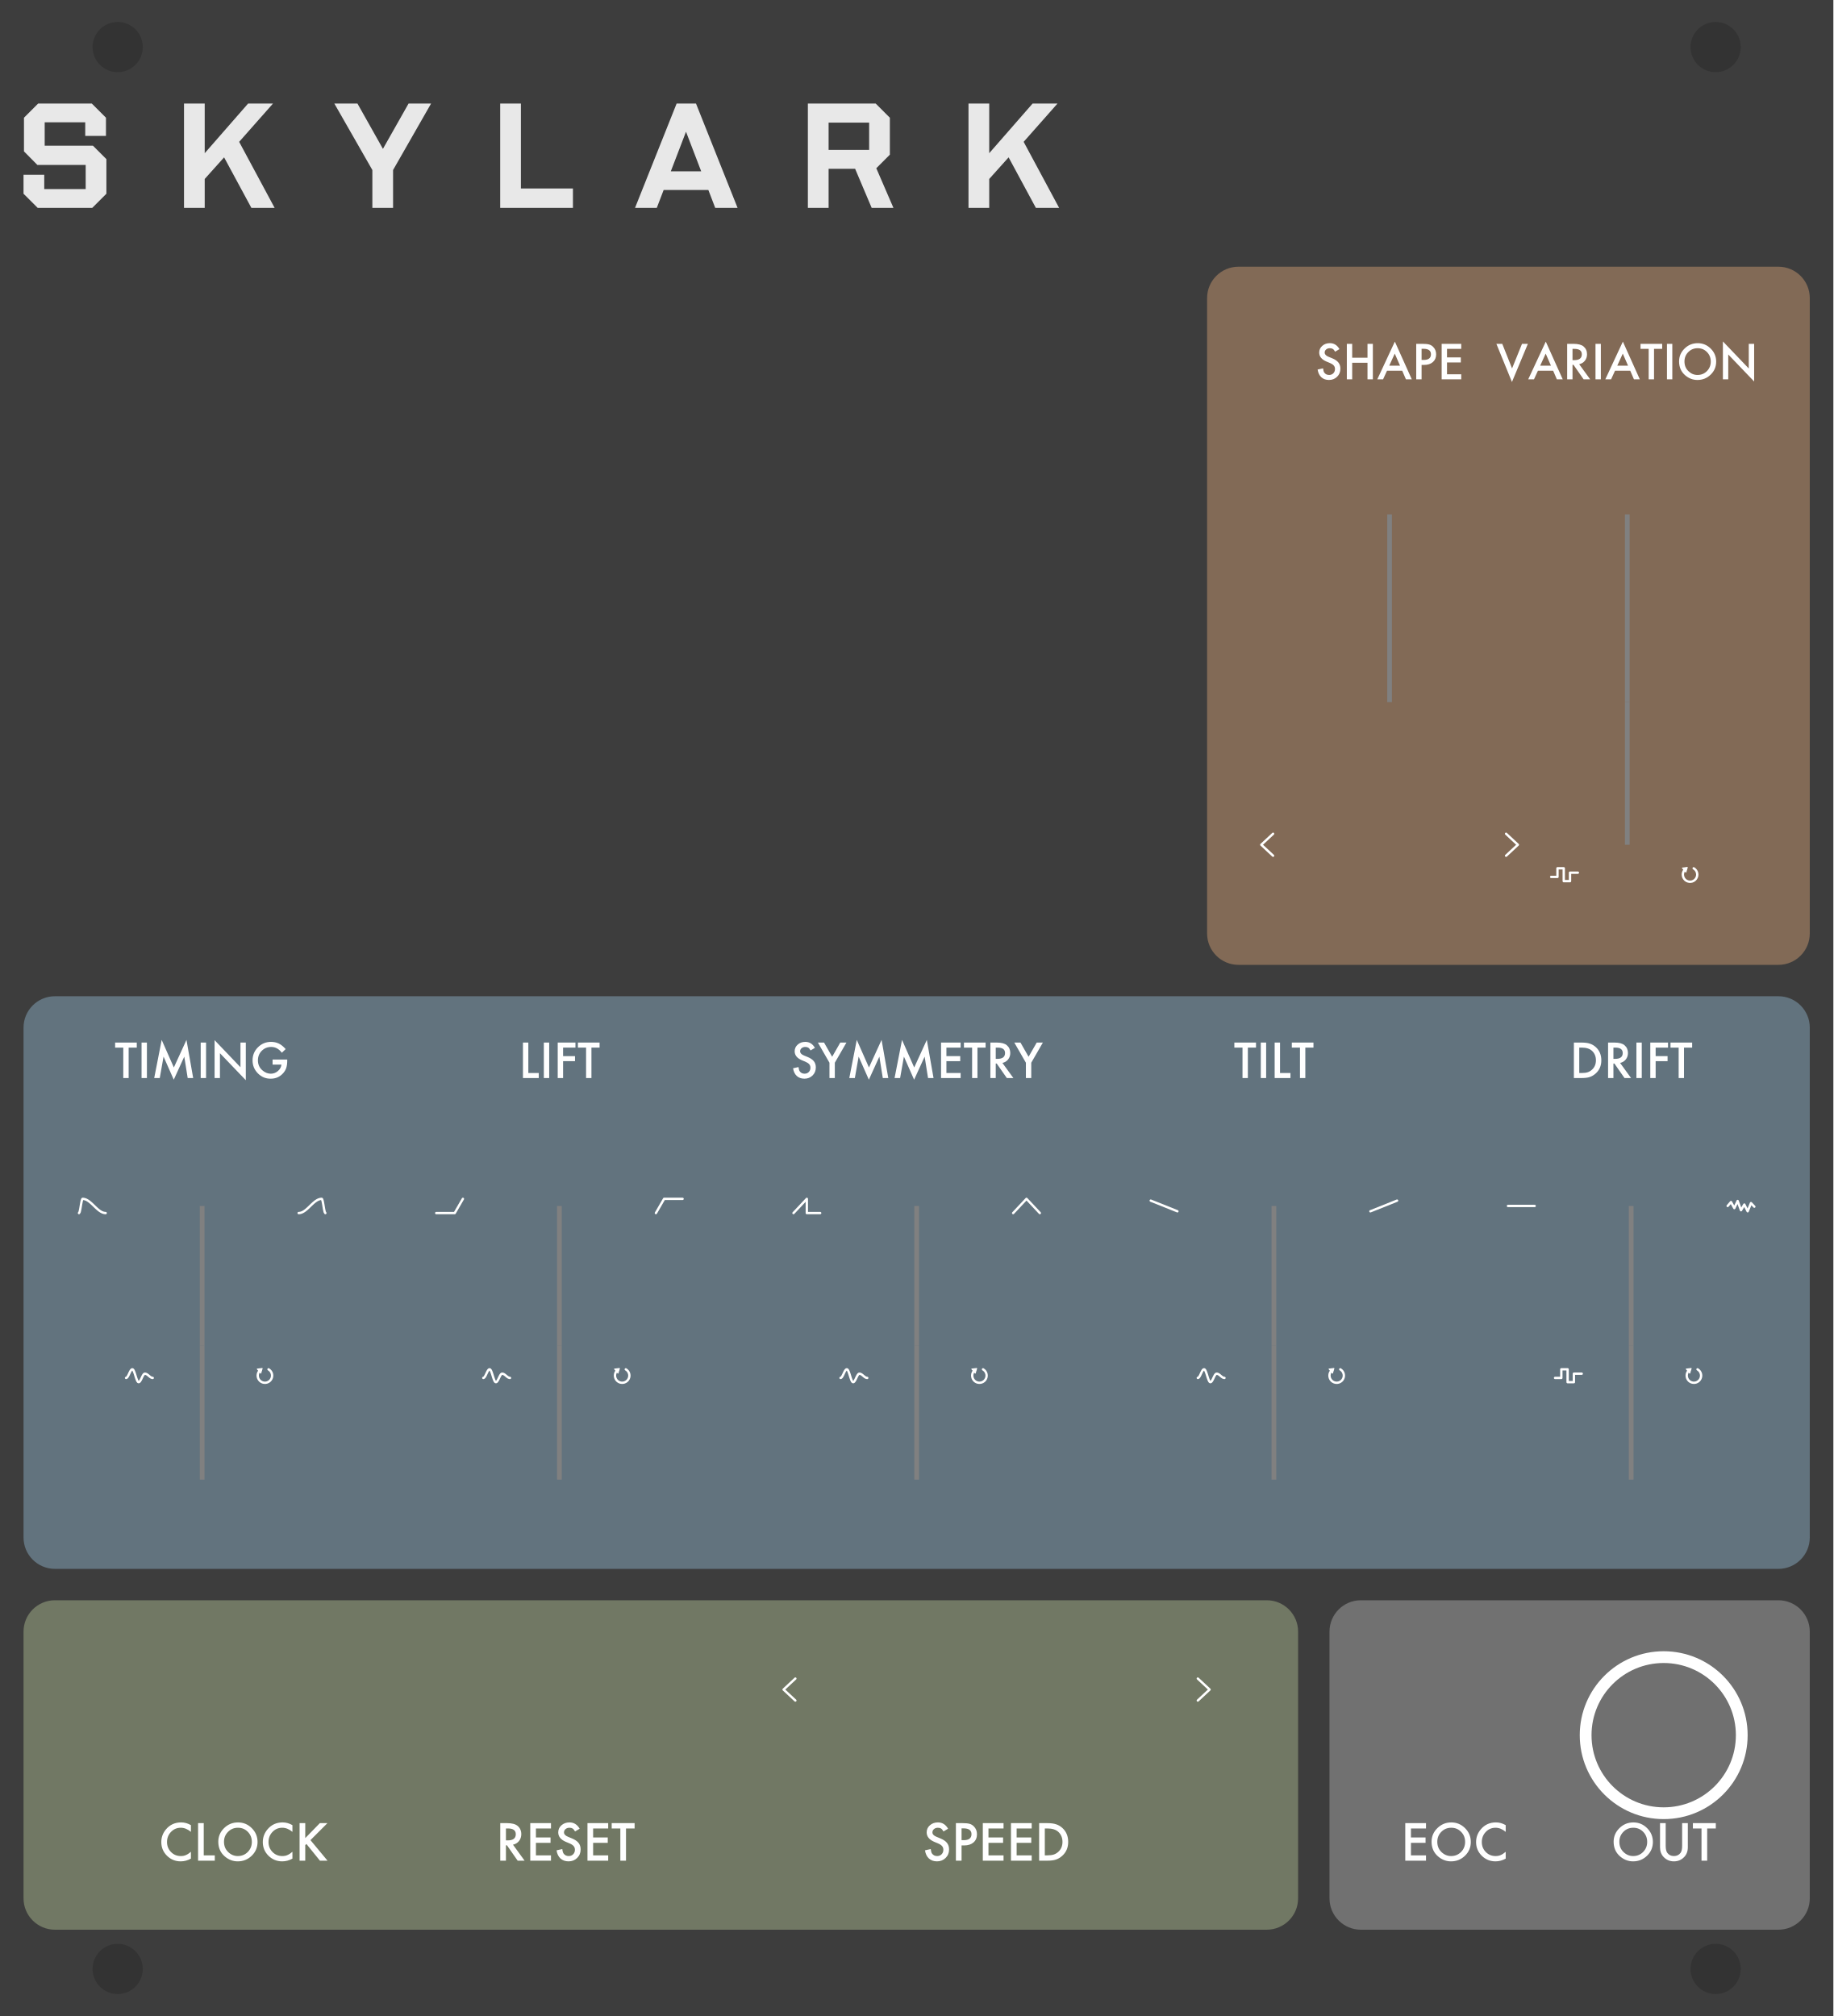
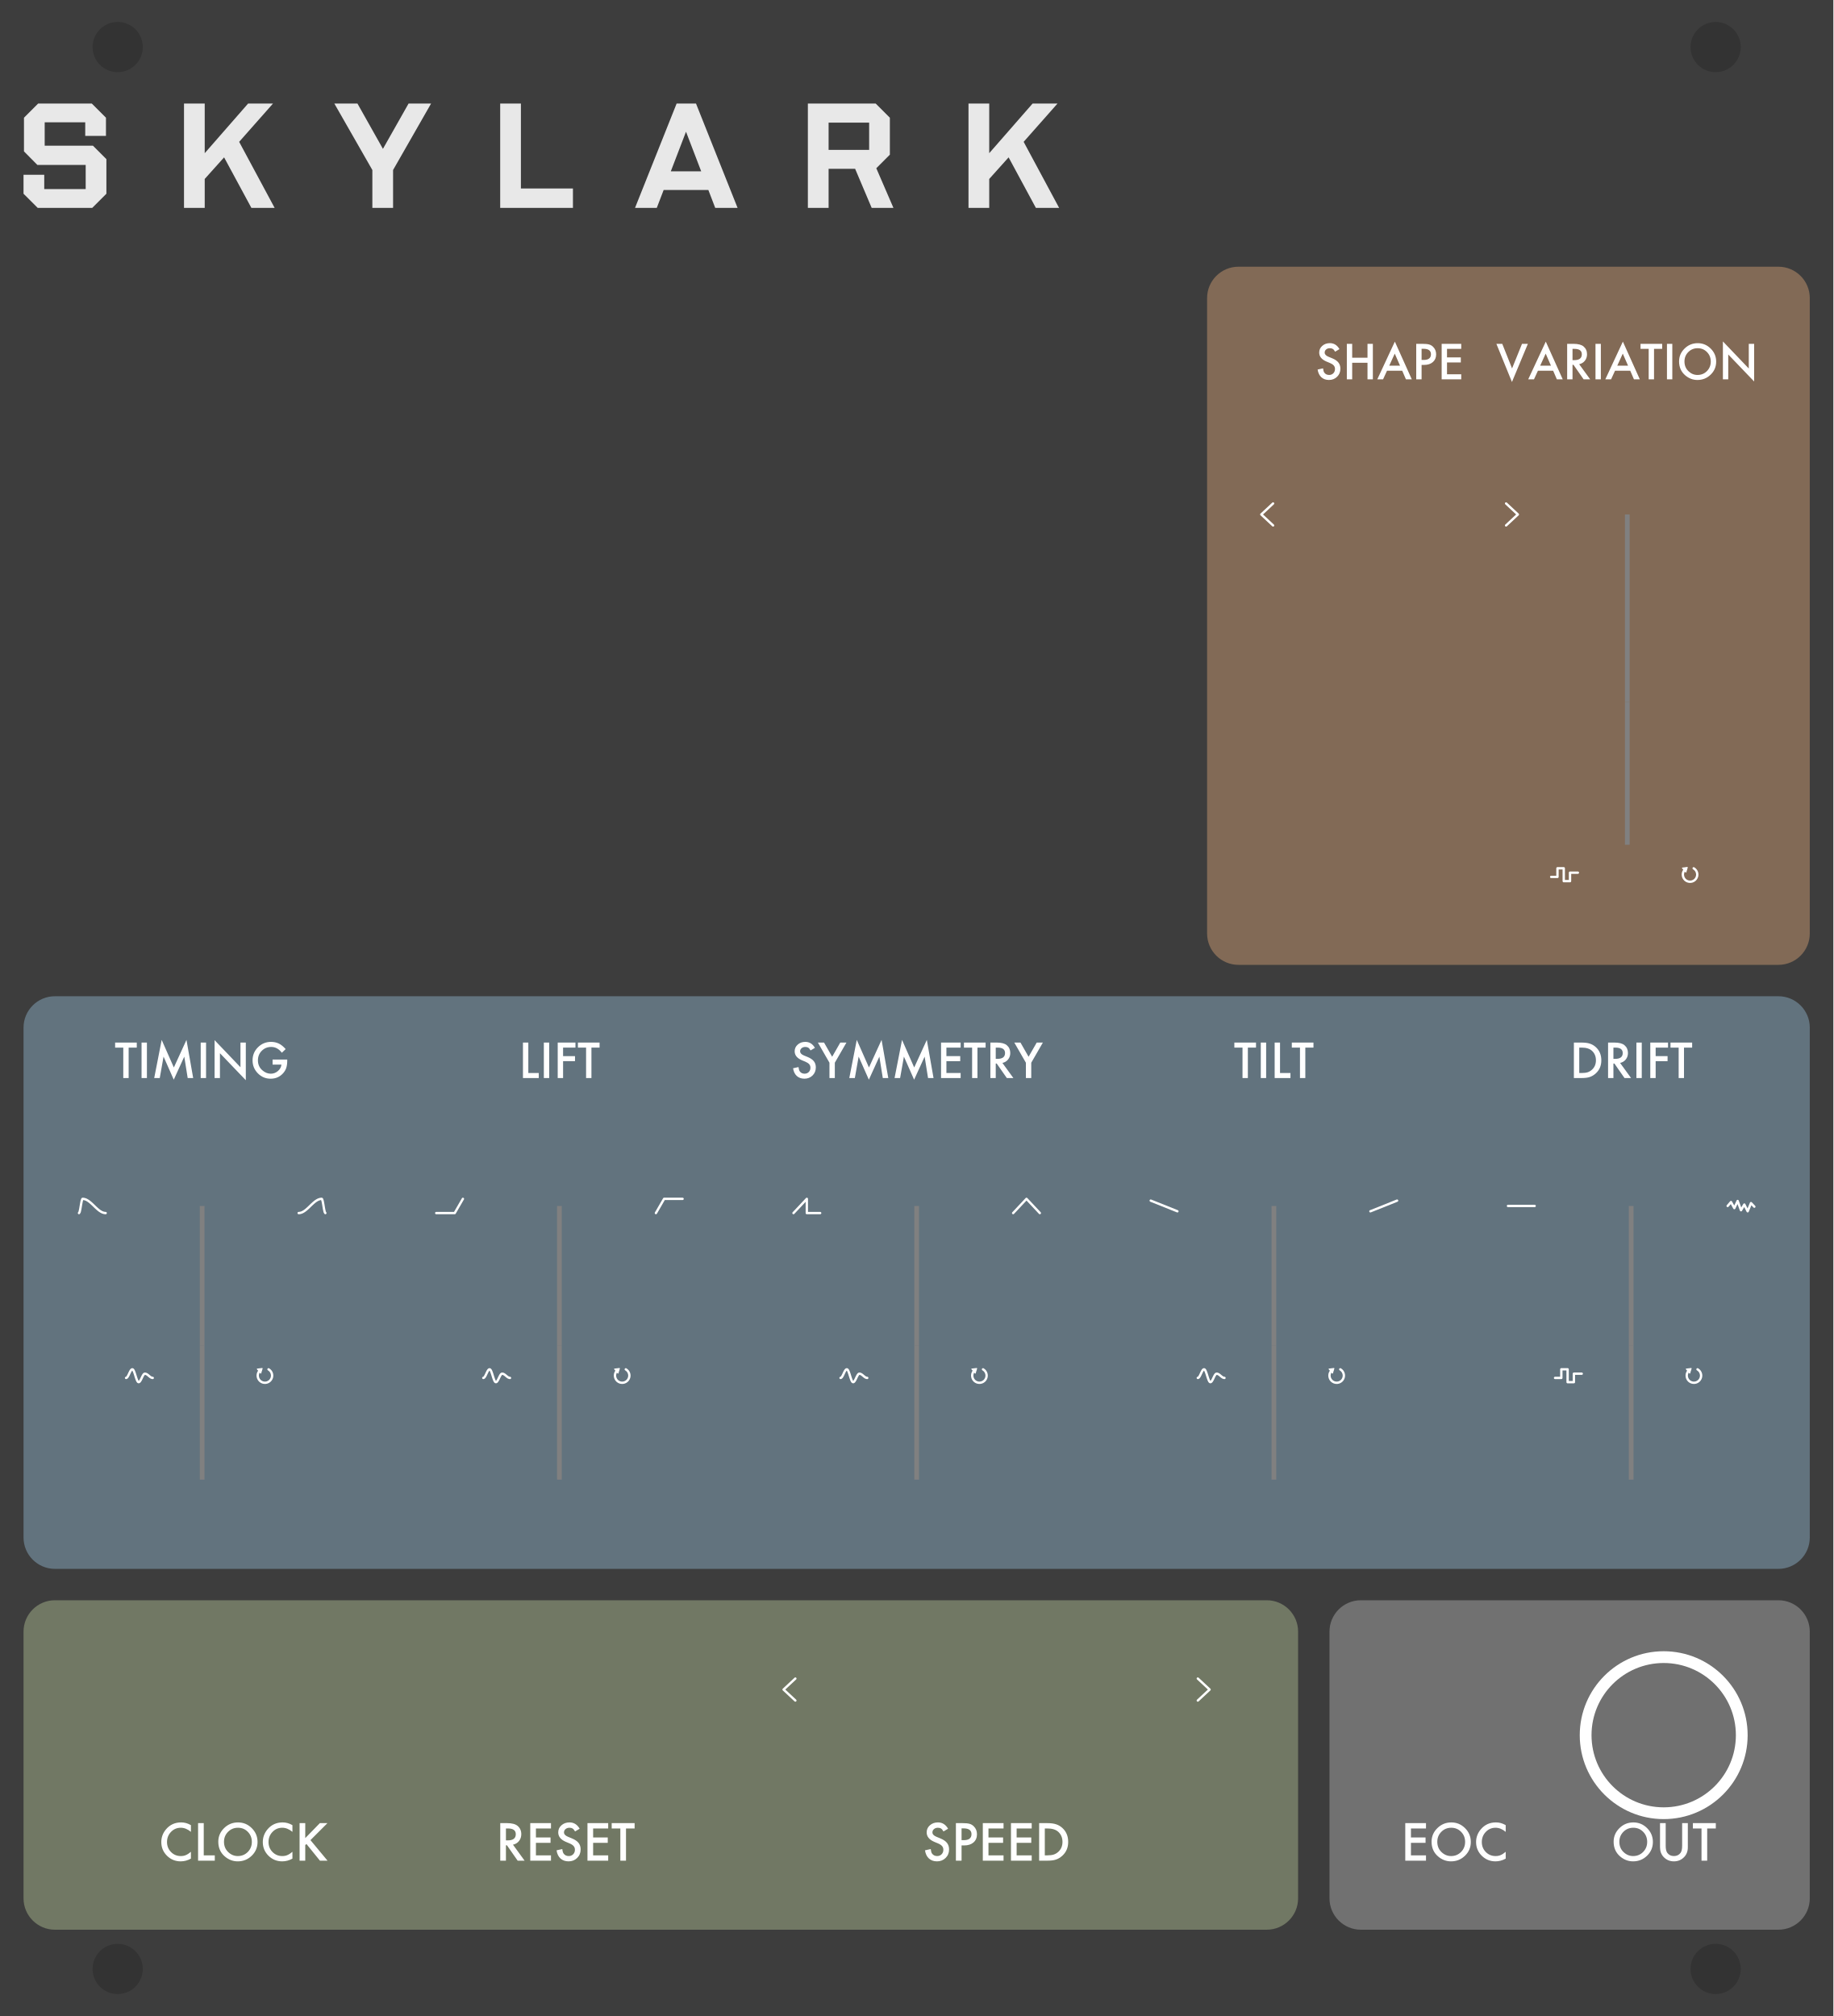
<svg xmlns="http://www.w3.org/2000/svg" version="1.1" width="116.84mm" height="128.5mm" viewBox="0 0 116.84 128.5">
  <g id="panel">
    <rect x="0" y="0" width="116.84" height="128.5" fill="#3d3d3d" />
    <rect class="zone" x="76.93" y="17.00" width="38.41" height="44.50" rx="2.00" fill="#b98f6a" fill-opacity="0.55" />
    <rect class="zone" x="1.50" y="63.50" width="113.84" height="36.50" rx="2.00" fill="#7f9fb3" fill-opacity="0.55" />
    <rect class="zone" x="1.50" y="102.00" width="81.23" height="21.00" rx="2.00" fill="#9aa883" fill-opacity="0.55" />
    <rect class="zone" x="84.73" y="102.00" width="30.61" height="21.00" rx="2.00" fill="#9a9a9a" fill-opacity="0.55" />
    <rect class="zone" x="100.68" y="105.25" width="10.70" height="10.70" rx="5.35" fill="#ffffff" fill-opacity="1.0" />
    <rect class="zone" x="101.43" y="106.00" width="9.20" height="9.20" rx="4.60" fill="#707070" fill-opacity="1.0" />
    <circle cx="7.5" cy="3.0" r="1.6" fill="#333333" />
    <circle cx="109.34" cy="3.0" r="1.6" fill="#333333" />
    <circle cx="7.5" cy="125.5" r="1.6" fill="#333333" />
    <circle cx="109.34" cy="125.5" r="1.6" fill="#333333" />
    <rect x="103.56" y="32.791" width="0.3" height="11.962" fill="#808080" />
    <rect x="103.56" y="44.753" width="0.3" height="9.091" fill="#808080" />
-     <rect x="88.41" y="32.791" width="0.3" height="11.962" fill="#808080" />
    <rect x="12.734" y="76.868" width="0.3" height="8.911" fill="#808080" />
    <rect x="12.734" y="85.779" width="0.3" height="8.533" fill="#808080" />
    <rect x="35.502" y="76.868" width="0.3" height="8.911" fill="#808080" />
    <rect x="35.502" y="85.779" width="0.3" height="8.533" fill="#808080" />
    <rect x="58.27" y="76.868" width="0.3" height="8.911" fill="#808080" />
    <rect x="58.27" y="85.779" width="0.3" height="8.533" fill="#808080" />
    <rect x="81.038" y="76.868" width="0.3" height="8.911" fill="#808080" />
    <rect x="81.038" y="85.779" width="0.3" height="8.533" fill="#808080" />
    <rect x="103.806" y="76.868" width="0.3" height="8.911" fill="#808080" />
    <rect x="103.806" y="85.779" width="0.3" height="8.533" fill="#808080" />
    <path fill="#e8e8e8" d="M2.402 13.25H5.879L6.781 12.348V10.143L5.926 9.288H2.848V7.797H5.432V8.662H6.753V7.503L5.85 6.6H2.43L1.528 7.503V9.649L2.383 10.514H5.461V12.053H2.82V11.141H1.499V12.348Z M11.727 13.25H13.047V11.407L14.282 10.03L16.021 13.25H17.503L15.242 9.041L17.398 6.6H15.812L13.047 9.764V6.6H11.727Z M23.731 13.25H25.051V10.837L27.474 6.6H26.039L24.405 9.488L22.781 6.6H21.308L23.731 10.837Z M31.878 13.25H36.514V12.015H33.198V6.6H31.878Z M40.471 13.25H41.858L42.295 12.11H45.145L45.582 13.25H47.007L44.357 6.6H43.122ZM42.751 10.922 43.72 8.396 44.689 10.922Z M51.487 13.25H52.808V10.761H54.499L55.553 13.25H56.94L55.848 10.723L56.712 9.858V7.503L55.81 6.6H51.487ZM52.808 9.555V7.816H55.392V9.555Z M61.724 13.25H63.045V11.407L64.28 10.03L66.018 13.25H67.5L65.239 9.041L67.396 6.6H65.809L63.045 9.764V6.6H61.724Z" />
    <path fill="#ffffff" d="M85.366 22.253 85.089 22.417Q85.011 22.282 84.941 22.241Q84.868 22.195 84.752 22.195Q84.61 22.195 84.516 22.275Q84.423 22.354 84.423 22.474Q84.423 22.64 84.669 22.741L84.894 22.833Q85.17 22.945 85.297 23.105Q85.425 23.265 85.425 23.498Q85.425 23.81 85.216 24.014Q85.007 24.219 84.696 24.219Q84.402 24.219 84.21 24.045Q84.021 23.87 83.974 23.554L84.32 23.478Q84.343 23.677 84.402 23.753Q84.508 23.9 84.71 23.9Q84.869 23.9 84.975 23.793Q85.08 23.686 85.08 23.522Q85.08 23.456 85.062 23.401Q85.044 23.346 85.005 23.3Q84.966 23.254 84.904 23.213Q84.843 23.173 84.758 23.136L84.54 23.046Q84.075 22.849 84.075 22.471Q84.075 22.217 84.27 22.045Q84.465 21.872 84.755 21.872Q85.146 21.872 85.366 22.253Z M86.177 22.801H87.153V21.916H87.494V24.178H87.153V23.122H86.177V24.178H85.836V21.916H86.177Z M89.365 23.629H88.397L88.145 24.178H87.777L88.896 21.774L89.976 24.178H89.602ZM89.226 23.308 88.89 22.539 88.539 23.308Z M90.6 23.26V24.178H90.258V21.916H90.645Q90.929 21.916 91.074 21.956Q91.221 21.995 91.332 22.105Q91.527 22.296 91.527 22.586Q91.527 22.896 91.319 23.078Q91.111 23.26 90.758 23.26ZM90.6 22.943H90.727Q91.197 22.943 91.197 22.581Q91.197 22.231 90.713 22.231H90.6Z M93.127 22.237H92.22V22.781H93.1V23.101H92.22V23.857H93.127V24.178H91.879V21.916H93.127Z" />
    <path fill="#ffffff" d="M95.741 21.916 96.366 23.484 97 21.916H97.374L96.359 24.348L95.367 21.916Z M98.984 23.629H98.015L97.763 24.178H97.396L98.515 21.774L99.595 24.178H99.221ZM98.845 23.308 98.509 22.539 98.158 23.308Z M100.643 23.214 101.344 24.178H100.926L100.28 23.252H100.219V24.178H99.877V21.916H100.277Q100.725 21.916 100.925 22.085Q101.144 22.272 101.144 22.58Q101.144 22.82 101.007 22.993Q100.869 23.166 100.643 23.214ZM100.219 22.955H100.327Q100.812 22.955 100.812 22.584Q100.812 22.237 100.34 22.237H100.219Z M102.025 21.916V24.178H101.683V21.916Z M103.897 23.629H102.929L102.677 24.178H102.309L103.428 21.774L104.508 24.178H104.134ZM103.758 23.308 103.422 22.539 103.071 23.308Z M105.414 22.237V24.178H105.073V22.237H104.553V21.916H105.933V22.237Z M106.579 21.916V24.178H106.238V21.916Z M107.01 23.037Q107.01 22.559 107.36 22.217Q107.708 21.874 108.198 21.874Q108.681 21.874 109.027 22.22Q109.374 22.565 109.374 23.05Q109.374 23.538 109.025 23.878Q108.675 24.219 108.18 24.219Q107.742 24.219 107.393 23.916Q107.01 23.58 107.01 23.037ZM107.354 23.041Q107.354 23.416 107.606 23.658Q107.856 23.9 108.184 23.9Q108.54 23.9 108.785 23.654Q109.03 23.405 109.03 23.047Q109.03 22.685 108.788 22.441Q108.548 22.195 108.193 22.195Q107.84 22.195 107.597 22.441Q107.354 22.684 107.354 23.041Z M109.803 24.178V21.762L111.452 23.488V21.916H111.794V24.316L110.144 22.595V24.178Z" />
    <path fill="#ffffff" d="M8.199 66.774V68.715H7.857V66.774H7.337V66.453H8.717V66.774Z M9.363 66.453V68.715H9.022V66.453Z M9.828 68.715 10.304 66.283 11.08 68.041 11.884 66.283 12.312 68.715H11.962L11.744 67.35L11.074 68.819L10.424 67.348L10.181 68.715Z M13.132 66.453V68.715H12.791V66.453Z M13.676 68.715V66.299L15.325 68.025V66.453H15.666V68.853L14.017 67.132V68.715Z M17.372 67.537H18.306V67.612Q18.306 67.867 18.246 68.063Q18.187 68.245 18.048 68.403Q17.733 68.757 17.247 68.757Q16.772 68.757 16.434 68.415Q16.096 68.07 16.096 67.589Q16.096 67.096 16.44 66.754Q16.784 66.409 17.278 66.409Q17.543 66.409 17.773 66.518Q17.993 66.626 18.205 66.869L17.962 67.102Q17.684 66.732 17.284 66.732Q16.925 66.732 16.682 66.979Q16.438 67.222 16.438 67.589Q16.438 67.966 16.709 68.211Q16.963 68.438 17.259 68.438Q17.511 68.438 17.711 68.268Q17.912 68.097 17.936 67.858H17.372Z" />
    <path fill="#ffffff" d="M33.671 66.453V68.394H34.336V68.715H33.329V66.453Z M35.001 66.453V68.715H34.66V66.453Z M36.674 66.774H35.886V67.318H36.646V67.638H35.886V68.715H35.544V66.453H36.674Z M37.693 66.774V68.715H37.352V66.774H36.832V66.453H38.212V66.774Z" />
    <path fill="#ffffff" d="M51.936 66.79 51.659 66.954Q51.581 66.819 51.511 66.778Q51.438 66.732 51.322 66.732Q51.18 66.732 51.086 66.812Q50.993 66.891 50.993 67.011Q50.993 67.177 51.239 67.278L51.464 67.37Q51.74 67.482 51.867 67.642Q51.994 67.802 51.994 68.035Q51.994 68.347 51.786 68.551Q51.577 68.756 51.266 68.756Q50.972 68.756 50.78 68.582Q50.591 68.407 50.544 68.091L50.89 68.015Q50.913 68.214 50.972 68.29Q51.077 68.437 51.28 68.437Q51.439 68.437 51.545 68.33Q51.65 68.223 51.65 68.059Q51.65 67.993 51.632 67.938Q51.614 67.883 51.575 67.837Q51.536 67.791 51.474 67.75Q51.413 67.71 51.328 67.673L51.11 67.583Q50.645 67.386 50.645 67.008Q50.645 66.754 50.84 66.582Q51.035 66.409 51.325 66.409Q51.716 66.409 51.936 66.79Z M52.863 67.738 52.125 66.453H52.517L53.035 67.357L53.553 66.453H53.946L53.204 67.738V68.715H52.863Z M54.127 68.715 54.603 66.283 55.38 68.041 56.184 66.283 56.612 68.715H56.262L56.043 67.35L55.374 68.819L54.723 67.348L54.48 68.715Z M57.012 68.715 57.488 66.283 58.264 68.041 59.068 66.283 59.496 68.715H59.146L58.928 67.35L58.258 68.819L57.608 67.348L57.365 68.715Z M61.223 66.774H60.316V67.318H61.197V67.638H60.316V68.394H61.223V68.715H59.975V66.453H61.223Z M62.295 66.774V68.715H61.954V66.774H61.434V66.453H62.814V66.774Z M63.885 67.751 64.585 68.715H64.167L63.521 67.789H63.46V68.715H63.118V66.453H63.518Q63.967 66.453 64.166 66.622Q64.386 66.809 64.386 67.117Q64.386 67.357 64.248 67.53Q64.11 67.703 63.885 67.751ZM63.46 67.492H63.568Q64.053 67.492 64.053 67.121Q64.053 66.774 63.581 66.774H63.46Z M65.382 67.738 64.643 66.453H65.036L65.553 67.357L66.072 66.453H66.464L65.723 67.738V68.715H65.382Z" />
    <path fill="#ffffff" d="M79.528 66.774V68.715H79.187V66.774H78.667V66.453H80.047V66.774Z M80.693 66.453V68.715H80.352V66.453Z M81.578 66.453V68.394H82.243V68.715H81.236V66.453Z M83.19 66.774V68.715H82.849V66.774H82.329V66.453H83.709V66.774Z" />
    <path fill="#ffffff" d="M100.306 68.715V66.453H100.781Q101.122 66.453 101.32 66.521Q101.532 66.587 101.705 66.745Q102.055 67.064 102.055 67.584Q102.055 68.106 101.691 68.428Q101.508 68.589 101.307 68.652Q101.119 68.715 100.775 68.715ZM100.648 68.394H100.801Q101.031 68.394 101.184 68.346Q101.336 68.295 101.459 68.183Q101.711 67.953 101.711 67.584Q101.711 67.212 101.462 66.981Q101.238 66.774 100.801 66.774H100.648Z M103.251 67.751 103.951 68.715H103.533L102.887 67.789H102.826V68.715H102.485V66.453H102.884Q103.333 66.453 103.532 66.622Q103.752 66.809 103.752 67.117Q103.752 67.357 103.614 67.53Q103.476 67.703 103.251 67.751ZM102.826 67.492H102.934Q103.419 67.492 103.419 67.121Q103.419 66.774 102.947 66.774H102.826Z M104.632 66.453V68.715H104.291V66.453Z M106.305 66.774H105.517V67.318H106.277V67.638H105.517V68.715H105.175V66.453H106.305Z M107.324 66.774V68.715H106.983V66.774H106.463V66.453H107.843V66.774Z" />
    <path fill="#ffffff" d="M12.168 116.335V116.763Q11.855 116.501 11.52 116.501Q11.151 116.501 10.898 116.766Q10.644 117.03 10.644 117.411Q10.644 117.788 10.898 118.047Q11.152 118.305 11.521 118.305Q11.712 118.305 11.845 118.243Q11.92 118.212 12 118.16Q12.079 118.107 12.168 118.033V118.468Q11.858 118.643 11.517 118.643Q11.004 118.643 10.641 118.285Q10.28 117.924 10.28 117.414Q10.28 116.957 10.582 116.599Q10.954 116.16 11.545 116.16Q11.867 116.16 12.168 116.335Z M12.985 116.206V118.26H13.689V118.6H12.624V116.206Z M13.912 117.392Q13.912 116.887 14.282 116.524Q14.651 116.161 15.169 116.161Q15.681 116.161 16.047 116.527Q16.414 116.893 16.414 117.406Q16.414 117.923 16.045 118.282Q15.675 118.643 15.151 118.643Q14.687 118.643 14.318 118.322Q13.912 117.967 13.912 117.392ZM14.276 117.397Q14.276 117.794 14.543 118.05Q14.808 118.305 15.155 118.305Q15.532 118.305 15.791 118.045Q16.05 117.781 16.05 117.403Q16.05 117.02 15.794 116.761Q15.54 116.501 15.165 116.501Q14.791 116.501 14.534 116.761Q14.276 117.019 14.276 117.397Z M18.637 116.335V116.763Q18.324 116.501 17.989 116.501Q17.62 116.501 17.367 116.766Q17.113 117.03 17.113 117.411Q17.113 117.788 17.367 118.047Q17.622 118.305 17.991 118.305Q18.181 118.305 18.315 118.243Q18.389 118.212 18.469 118.16Q18.549 118.107 18.637 118.033V118.468Q18.327 118.643 17.986 118.643Q17.473 118.643 17.11 118.285Q16.749 117.924 16.749 117.414Q16.749 116.957 17.051 116.599Q17.423 116.16 18.014 116.16Q18.336 116.16 18.637 116.335Z M19.454 117.161 20.386 116.206H20.868L19.786 117.29L20.874 118.6H20.391L19.529 117.535L19.454 117.609V118.6H19.093V116.206H19.454Z" />
    <path fill="#ffffff" d="M32.693 117.58 33.434 118.6H32.992L32.309 117.62H32.244V118.6H31.882V116.206H32.306Q32.78 116.206 32.991 116.385Q33.223 116.583 33.223 116.909Q33.223 117.163 33.078 117.346Q32.932 117.529 32.693 117.58ZM32.244 117.306H32.358Q32.872 117.306 32.872 116.913Q32.872 116.546 32.372 116.546H32.244Z M35.115 116.546H34.155V117.121H35.087V117.461H34.155V118.26H35.115V118.6H33.794V116.206H35.115Z M36.943 116.563 36.65 116.737Q36.567 116.594 36.493 116.551Q36.415 116.501 36.293 116.501Q36.143 116.501 36.043 116.586Q35.944 116.67 35.944 116.797Q35.944 116.972 36.205 117.079L36.443 117.177Q36.735 117.295 36.87 117.464Q37.005 117.634 37.005 117.881Q37.005 118.211 36.784 118.426Q36.563 118.643 36.234 118.643Q35.923 118.643 35.719 118.459Q35.519 118.274 35.47 117.94L35.836 117.859Q35.86 118.07 35.923 118.15Q36.034 118.305 36.248 118.305Q36.417 118.305 36.529 118.192Q36.64 118.079 36.64 117.905Q36.64 117.836 36.621 117.778Q36.602 117.719 36.56 117.671Q36.519 117.622 36.454 117.579Q36.389 117.536 36.299 117.498L36.068 117.402Q35.577 117.194 35.577 116.794Q35.577 116.524 35.783 116.343Q35.989 116.16 36.296 116.16Q36.71 116.16 36.943 116.563Z M38.761 116.546H37.801V117.121H38.733V117.461H37.801V118.26H38.761V118.6H37.44V116.206H38.761Z M39.896 116.546V118.6H39.535V116.546H38.984V116.206H40.445V116.546Z" />
    <path fill="#ffffff" d="M60.423 116.563 60.13 116.737Q60.048 116.594 59.974 116.551Q59.896 116.501 59.774 116.501Q59.624 116.501 59.524 116.586Q59.425 116.67 59.425 116.797Q59.425 116.972 59.686 117.079L59.924 117.177Q60.216 117.295 60.351 117.464Q60.486 117.634 60.486 117.881Q60.486 118.211 60.265 118.426Q60.044 118.643 59.715 118.643Q59.403 118.643 59.2 118.459Q59 118.274 58.951 117.94L59.317 117.859Q59.341 118.07 59.403 118.15Q59.515 118.305 59.729 118.305Q59.898 118.305 60.01 118.192Q60.121 118.079 60.121 117.905Q60.121 117.836 60.102 117.778Q60.082 117.719 60.041 117.671Q60 117.622 59.935 117.579Q59.87 117.536 59.78 117.498L59.549 117.402Q59.058 117.194 59.058 116.794Q59.058 116.524 59.264 116.343Q59.47 116.16 59.777 116.16Q60.191 116.16 60.423 116.563Z M61.282 117.628V118.6H60.921V116.206H61.33Q61.631 116.206 61.785 116.248Q61.94 116.29 62.057 116.406Q62.264 116.608 62.264 116.915Q62.264 117.243 62.044 117.436Q61.823 117.628 61.45 117.628ZM61.282 117.293H61.417Q61.915 117.293 61.915 116.91Q61.915 116.54 61.402 116.54H61.282Z M63.957 116.546H62.997V117.121H63.929V117.461H62.997V118.26H63.957V118.6H62.636V116.206H63.957Z M65.752 116.546H64.792V117.121H65.724V117.461H64.792V118.26H65.752V118.6H64.431V116.206H65.752Z M66.226 118.6V116.206H66.729Q67.09 116.206 67.299 116.278Q67.524 116.347 67.707 116.515Q68.077 116.853 68.077 117.403Q68.077 117.955 67.691 118.296Q67.497 118.467 67.285 118.533Q67.087 118.6 66.722 118.6ZM66.587 118.26H66.75Q66.994 118.26 67.155 118.209Q67.316 118.155 67.446 118.037Q67.713 117.794 67.713 117.403Q67.713 117.009 67.449 116.764Q67.212 116.546 66.75 116.546H66.587Z" />
    <path fill="#ffffff" d="M90.881 116.546H89.922V117.121H90.853V117.461H89.922V118.26H90.881V118.6H89.56V116.206H90.881Z M91.236 117.392Q91.236 116.887 91.607 116.524Q91.976 116.161 92.493 116.161Q93.005 116.161 93.371 116.527Q93.738 116.893 93.738 117.406Q93.738 117.923 93.369 118.282Q92.999 118.643 92.475 118.643Q92.011 118.643 91.642 118.322Q91.236 117.967 91.236 117.392ZM91.601 117.397Q91.601 117.794 91.867 118.05Q92.132 118.305 92.48 118.305Q92.856 118.305 93.115 118.045Q93.374 117.781 93.374 117.403Q93.374 117.02 93.118 116.761Q92.864 116.501 92.489 116.501Q92.115 116.501 91.858 116.761Q91.601 117.019 91.601 117.397Z M95.961 116.335V116.763Q95.648 116.501 95.313 116.501Q94.944 116.501 94.692 116.766Q94.438 117.03 94.438 117.411Q94.438 117.788 94.692 118.047Q94.946 118.305 95.315 118.305Q95.506 118.305 95.639 118.243Q95.713 118.212 95.793 118.16Q95.873 118.107 95.961 118.033V118.468Q95.651 118.643 95.31 118.643Q94.797 118.643 94.434 118.285Q94.073 117.924 94.073 117.414Q94.073 116.957 94.376 116.599Q94.748 116.16 95.338 116.16Q95.661 116.16 95.961 116.335Z" />
    <path fill="#ffffff" d="M102.839 117.392Q102.839 116.887 103.21 116.524Q103.579 116.161 104.097 116.161Q104.608 116.161 104.974 116.527Q105.341 116.893 105.341 117.406Q105.341 117.923 104.972 118.282Q104.602 118.643 104.078 118.643Q103.614 118.643 103.245 118.322Q102.839 117.967 102.839 117.392ZM103.204 117.397Q103.204 117.794 103.47 118.05Q103.735 118.305 104.083 118.305Q104.459 118.305 104.718 118.045Q104.977 117.781 104.977 117.403Q104.977 117.02 104.721 116.761Q104.467 116.501 104.092 116.501Q103.718 116.501 103.461 116.761Q103.204 117.019 103.204 117.397Z M106.157 116.206V117.648Q106.157 117.957 106.258 118.099Q106.408 118.305 106.681 118.305Q106.955 118.305 107.106 118.099Q107.206 117.961 107.206 117.648V116.206H107.568V117.747Q107.568 118.126 107.332 118.371Q107.067 118.643 106.681 118.643Q106.295 118.643 106.031 118.371Q105.796 118.126 105.796 117.747V116.206Z M108.802 116.546V118.6H108.44V116.546H107.89V116.206H109.351V116.546Z" />
  </g>
  <g id="glyphs">
    <polyline points="5.034,77.321 5.077,77.246 5.119,77.048 5.162,76.791 5.204,76.559 5.247,76.428 5.264,76.415 5.289,76.416 5.332,76.42 5.374,76.428 5.417,76.439 5.459,76.454 5.502,76.472 5.544,76.494 5.587,76.519 5.629,76.546 5.671,76.576 5.714,76.609 5.756,76.644 5.799,76.68 5.841,76.719 5.884,76.758 5.926,76.798 5.969,76.839 6.011,76.88 6.054,76.921 6.096,76.962 6.139,77.001 6.181,77.04 6.224,77.077 6.266,77.113 6.309,77.146 6.351,77.178 6.394,77.206 6.436,77.232 6.479,77.255 6.521,77.275 6.564,77.291 6.606,77.304 6.649,77.313 6.691,77.319 6.734,77.321" fill="none" stroke="#ffffff" stroke-width="0.15" stroke-linecap="round" stroke-linejoin="round" />
    <polyline points="19.034,77.321 19.076,77.319 19.119,77.313 19.162,77.304 19.204,77.291 19.247,77.275 19.289,77.255 19.331,77.232 19.374,77.206 19.416,77.178 19.459,77.146 19.502,77.113 19.544,77.077 19.587,77.04 19.629,77.001 19.672,76.962 19.714,76.921 19.756,76.88 19.799,76.839 19.841,76.798 19.884,76.758 19.927,76.719 19.969,76.68 20.012,76.644 20.054,76.609 20.096,76.576 20.139,76.546 20.181,76.519 20.224,76.494 20.267,76.472 20.309,76.454 20.352,76.439 20.394,76.428 20.436,76.42 20.479,76.416 20.504,76.415 20.521,76.428 20.564,76.559 20.607,76.791 20.649,77.048 20.692,77.246 20.734,77.321" fill="none" stroke="#ffffff" stroke-width="0.15" stroke-linecap="round" stroke-linejoin="round" />
    <polyline points="27.802,77.321 28.979,77.321 29.502,76.415" fill="none" stroke="#ffffff" stroke-width="0.15" stroke-linecap="round" stroke-linejoin="round" />
    <polyline points="41.802,77.321 42.325,76.415 43.502,76.415" fill="none" stroke="#ffffff" stroke-width="0.15" stroke-linecap="round" stroke-linejoin="round" />
    <polyline points="50.57,77.321 51.42,76.415 51.42,77.321 52.27,77.321" fill="none" stroke="#ffffff" stroke-width="0.15" stroke-linecap="round" stroke-linejoin="round" />
    <polyline points="64.57,77.321 65.42,76.415 66.27,77.321" fill="none" stroke="#ffffff" stroke-width="0.15" stroke-linecap="round" stroke-linejoin="round" />
    <polyline points="73.338,76.528 75.038,77.208" fill="none" stroke="#ffffff" stroke-width="0.15" stroke-linecap="round" stroke-linejoin="round" />
    <polyline points="87.338,77.208 89.038,76.528" fill="none" stroke="#ffffff" stroke-width="0.15" stroke-linecap="round" stroke-linejoin="round" />
    <polyline points="96.106,76.868 97.806,76.868" fill="none" stroke="#ffffff" stroke-width="0.15" stroke-linecap="round" stroke-linejoin="round" />
    <polyline points="110.106,76.868 110.319,76.619 110.531,77.004 110.743,76.551 110.956,77.14 111.168,76.778 111.381,77.207 111.594,76.687 111.806,76.913" fill="none" stroke="#ffffff" stroke-width="0.15" stroke-linecap="round" stroke-linejoin="round" />
    <polyline points="98.86,55.894 99.26,55.894 99.26,55.344 99.66,55.344 99.66,56.164 100.06,56.164 100.06,55.624 100.56,55.624" fill="none" stroke="#ffffff" stroke-width="0.15" stroke-linecap="round" stroke-linejoin="round" />
    <polyline points="107.94,55.346 108.018,55.403 108.083,55.475 108.131,55.559 108.16,55.651 108.17,55.747 108.159,55.844 108.128,55.935 108.079,56.019 108.013,56.09 107.934,56.146 107.845,56.184 107.75,56.202 107.653,56.2 107.559,56.178 107.471,56.137 107.394,56.079 107.331,56.005 107.285,55.92 107.258,55.827 107.25,55.731 107.263,55.635 107.296,55.544 107.347,55.461 107.414,55.392" fill="none" stroke="#ffffff" stroke-width="0.15" stroke-linecap="round" stroke-linejoin="round" />
    <polygon points="107.534,55.291 107.444,55.589 107.225,55.328" fill="#ffffff" stroke="#ffffff" stroke-width="0.06" stroke-linejoin="round" />
    <polyline points="8.034,87.829 8.067,87.82 8.101,87.792 8.134,87.749 8.167,87.692 8.201,87.625 8.234,87.554 8.267,87.483 8.301,87.416 8.334,87.359 8.367,87.316 8.401,87.288 8.434,87.279 8.467,87.293 8.501,87.334 8.534,87.399 8.567,87.484 8.601,87.583 8.634,87.689 8.667,87.795 8.701,87.894 8.734,87.979 8.767,88.044 8.801,88.085 8.834,88.099 8.867,88.09 8.901,88.063 8.934,88.02 8.967,87.964 9.001,87.899 9.034,87.829 9.067,87.759 9.101,87.694 9.134,87.638 9.167,87.595 9.201,87.568 9.234,87.559 9.276,87.564 9.317,87.577 9.359,87.599 9.401,87.626 9.442,87.659 9.484,87.694 9.526,87.729 9.567,87.761 9.609,87.79 9.651,87.811 9.692,87.824 9.734,87.829" fill="none" stroke="#ffffff" stroke-width="0.15" stroke-linecap="round" stroke-linejoin="round" />
    <polyline points="17.114,87.281 17.192,87.338 17.257,87.41 17.305,87.494 17.334,87.586 17.344,87.682 17.333,87.779 17.302,87.87 17.253,87.954 17.187,88.025 17.108,88.081 17.019,88.119 16.924,88.137 16.827,88.135 16.733,88.114 16.645,88.072 16.568,88.014 16.505,87.94 16.459,87.855 16.432,87.762 16.424,87.666 16.437,87.57 16.47,87.479 16.521,87.396 16.588,87.327" fill="none" stroke="#ffffff" stroke-width="0.15" stroke-linecap="round" stroke-linejoin="round" />
    <polygon points="16.708,87.226 16.618,87.524 16.399,87.263" fill="#ffffff" stroke="#ffffff" stroke-width="0.06" stroke-linejoin="round" />
    <polyline points="30.802,87.829 30.835,87.82 30.869,87.792 30.902,87.749 30.935,87.692 30.969,87.625 31.002,87.554 31.035,87.483 31.069,87.416 31.102,87.359 31.135,87.316 31.169,87.288 31.202,87.279 31.235,87.293 31.269,87.334 31.302,87.399 31.335,87.484 31.369,87.583 31.402,87.689 31.435,87.795 31.469,87.894 31.502,87.979 31.535,88.044 31.569,88.085 31.602,88.099 31.635,88.09 31.669,88.063 31.702,88.02 31.735,87.964 31.769,87.899 31.802,87.829 31.835,87.759 31.869,87.694 31.902,87.638 31.935,87.595 31.969,87.568 32.002,87.559 32.044,87.564 32.085,87.577 32.127,87.599 32.169,87.626 32.21,87.659 32.252,87.694 32.294,87.729 32.335,87.761 32.377,87.79 32.419,87.811 32.46,87.824 32.502,87.829" fill="none" stroke="#ffffff" stroke-width="0.15" stroke-linecap="round" stroke-linejoin="round" />
    <polyline points="39.882,87.281 39.96,87.338 40.025,87.41 40.073,87.494 40.102,87.586 40.112,87.682 40.101,87.779 40.07,87.87 40.021,87.954 39.955,88.025 39.876,88.081 39.787,88.119 39.692,88.137 39.595,88.135 39.501,88.114 39.413,88.072 39.336,88.014 39.273,87.94 39.227,87.855 39.2,87.762 39.192,87.666 39.205,87.57 39.238,87.479 39.289,87.396 39.356,87.327" fill="none" stroke="#ffffff" stroke-width="0.15" stroke-linecap="round" stroke-linejoin="round" />
    <polygon points="39.476,87.226 39.386,87.524 39.167,87.263" fill="#ffffff" stroke="#ffffff" stroke-width="0.06" stroke-linejoin="round" />
    <polyline points="53.57,87.829 53.603,87.82 53.637,87.792 53.67,87.749 53.703,87.692 53.737,87.625 53.77,87.554 53.803,87.483 53.837,87.416 53.87,87.359 53.903,87.316 53.937,87.288 53.97,87.279 54.003,87.293 54.037,87.334 54.07,87.399 54.103,87.484 54.137,87.583 54.17,87.689 54.203,87.795 54.237,87.894 54.27,87.979 54.303,88.044 54.337,88.085 54.37,88.099 54.403,88.09 54.437,88.063 54.47,88.02 54.503,87.964 54.537,87.899 54.57,87.829 54.603,87.759 54.637,87.694 54.67,87.638 54.703,87.595 54.737,87.568 54.77,87.559 54.812,87.564 54.853,87.577 54.895,87.599 54.937,87.626 54.978,87.659 55.02,87.694 55.062,87.729 55.103,87.761 55.145,87.79 55.187,87.811 55.228,87.824 55.27,87.829" fill="none" stroke="#ffffff" stroke-width="0.15" stroke-linecap="round" stroke-linejoin="round" />
    <polyline points="62.65,87.281 62.728,87.338 62.793,87.41 62.841,87.494 62.87,87.586 62.88,87.682 62.869,87.779 62.838,87.87 62.789,87.954 62.723,88.025 62.644,88.081 62.555,88.119 62.46,88.137 62.363,88.135 62.269,88.114 62.181,88.072 62.104,88.014 62.041,87.94 61.995,87.855 61.968,87.762 61.96,87.666 61.973,87.57 62.006,87.479 62.057,87.396 62.124,87.327" fill="none" stroke="#ffffff" stroke-width="0.15" stroke-linecap="round" stroke-linejoin="round" />
    <polygon points="62.244,87.226 62.154,87.524 61.935,87.263" fill="#ffffff" stroke="#ffffff" stroke-width="0.06" stroke-linejoin="round" />
    <polyline points="76.338,87.829 76.371,87.82 76.405,87.792 76.438,87.749 76.471,87.692 76.505,87.625 76.538,87.554 76.571,87.483 76.605,87.416 76.638,87.359 76.671,87.316 76.705,87.288 76.738,87.279 76.771,87.293 76.805,87.334 76.838,87.399 76.871,87.484 76.905,87.583 76.938,87.689 76.971,87.795 77.005,87.894 77.038,87.979 77.071,88.044 77.105,88.085 77.138,88.099 77.171,88.09 77.205,88.063 77.238,88.02 77.271,87.964 77.305,87.899 77.338,87.829 77.371,87.759 77.405,87.694 77.438,87.638 77.471,87.595 77.505,87.568 77.538,87.559 77.58,87.564 77.621,87.577 77.663,87.599 77.705,87.626 77.746,87.659 77.788,87.694 77.83,87.729 77.871,87.761 77.913,87.79 77.955,87.811 77.996,87.824 78.038,87.829" fill="none" stroke="#ffffff" stroke-width="0.15" stroke-linecap="round" stroke-linejoin="round" />
    <polyline points="85.418,87.281 85.496,87.338 85.561,87.41 85.609,87.494 85.638,87.586 85.648,87.682 85.637,87.779 85.606,87.87 85.557,87.954 85.491,88.025 85.412,88.081 85.323,88.119 85.228,88.137 85.131,88.135 85.037,88.114 84.949,88.072 84.872,88.014 84.809,87.94 84.763,87.855 84.736,87.762 84.728,87.666 84.741,87.57 84.774,87.479 84.825,87.396 84.892,87.327" fill="none" stroke="#ffffff" stroke-width="0.15" stroke-linecap="round" stroke-linejoin="round" />
    <polygon points="85.012,87.226 84.922,87.524 84.703,87.263" fill="#ffffff" stroke="#ffffff" stroke-width="0.06" stroke-linejoin="round" />
    <polyline points="99.106,87.829 99.506,87.829 99.506,87.279 99.906,87.279 99.906,88.099 100.306,88.099 100.306,87.559 100.806,87.559" fill="none" stroke="#ffffff" stroke-width="0.15" stroke-linecap="round" stroke-linejoin="round" />
    <polyline points="108.186,87.281 108.264,87.338 108.329,87.41 108.377,87.494 108.406,87.586 108.416,87.682 108.405,87.779 108.374,87.87 108.325,87.954 108.259,88.025 108.18,88.081 108.091,88.119 107.996,88.137 107.899,88.135 107.805,88.114 107.717,88.072 107.64,88.014 107.577,87.94 107.531,87.855 107.504,87.762 107.496,87.666 107.509,87.57 107.542,87.479 107.593,87.396 107.66,87.327" fill="none" stroke="#ffffff" stroke-width="0.15" stroke-linecap="round" stroke-linejoin="round" />
    <polygon points="107.78,87.226 107.69,87.524 107.471,87.263" fill="#ffffff" stroke="#ffffff" stroke-width="0.06" stroke-linejoin="round" />
-     <polyline points="81.135,53.144 80.385,53.844 81.135,54.544" fill="none" stroke="#ffffff" stroke-width="0.15" stroke-linecap="round" stroke-linejoin="round" />
-     <polyline points="95.985,53.144 96.735,53.844 95.985,54.544" fill="none" stroke="#ffffff" stroke-width="0.15" stroke-linecap="round" stroke-linejoin="round" />
+     <polyline points="81.135,32.091 80.385,32.791 81.135,33.491" fill="none" stroke="#ffffff" stroke-width="0.15" stroke-linecap="round" stroke-linejoin="round" />
+     <polyline points="95.985,32.091 96.735,32.791 95.985,33.491" fill="none" stroke="#ffffff" stroke-width="0.15" stroke-linecap="round" stroke-linejoin="round" />
    <polyline points="50.689,106.992 49.939,107.692 50.689,108.392" fill="none" stroke="#ffffff" stroke-width="0.15" stroke-linecap="round" stroke-linejoin="round" />
    <polyline points="76.339,106.992 77.089,107.692 76.339,108.392" fill="none" stroke="#ffffff" stroke-width="0.15" stroke-linecap="round" stroke-linejoin="round" />
  </g>
  <g id="components" style="display:none">
    <rect id="SCREEN#Widget" x="1.5" y="17.0" width="73.43" height="44.5" fill="#ffff00" />
-     <circle id="SHAPE_PARAM#RoundBlackSnapKnob" cx="88.56" cy="32.791" r="2" fill="#ff0000" />
    <circle id="VARIATION_PARAM#RoundBlackKnob" cx="103.71" cy="32.791" r="2" fill="#ff0000" />
    <circle id="SHAPE_INPUT#PJ301MPort" cx="88.56" cy="44.753" r="2" fill="#00ff00" />
    <circle id="VARIATION_INPUT#PJ301MPort" cx="103.71" cy="44.753" r="2" fill="#00ff00" />
    <circle id="VARIATION_CV_PARAM#Trimpot" cx="103.71" cy="53.844" r="2" fill="#ff0000" />
-     <circle id="SHAPE_PREV_PARAM#TL1105" cx="85.26" cy="53.844" r="2" fill="#ff0000" />
-     <circle id="SHAPE_NEXT_PARAM#TL1105" cx="91.86" cy="53.844" r="2" fill="#ff0000" />
+     <circle id="SHAPE_PREV_PARAM#TL1105" cx="85.26" cy="32.791" r="2" fill="#ff0000" />
+     <circle id="SHAPE_NEXT_PARAM#TL1105" cx="91.86" cy="32.791" r="2" fill="#ff0000" />
    <circle id="TIMING_PARAM#RoundBlackKnob" cx="12.884" cy="76.868" r="2" fill="#ff0000" />
    <circle id="LIFT_PARAM#RoundBlackKnob" cx="35.652" cy="76.868" r="2" fill="#ff0000" />
    <circle id="SYMMETRY_PARAM#RoundBlackKnob" cx="58.42" cy="76.868" r="2" fill="#ff0000" />
    <circle id="TILT_PARAM#RoundBlackKnob" cx="81.188" cy="76.868" r="2" fill="#ff0000" />
    <circle id="DRIFT_PARAM#RoundBlackKnob" cx="103.956" cy="76.868" r="2" fill="#ff0000" />
    <circle id="TIMING_CV_PARAM#Trimpot" cx="12.884" cy="85.779" r="2" fill="#ff0000" />
    <circle id="LIFT_CV_PARAM#Trimpot" cx="35.652" cy="85.779" r="2" fill="#ff0000" />
    <circle id="SYMMETRY_CV_PARAM#Trimpot" cx="58.42" cy="85.779" r="2" fill="#ff0000" />
    <circle id="TILT_CV_PARAM#Trimpot" cx="81.188" cy="85.779" r="2" fill="#ff0000" />
    <circle id="DRIFT_CV_PARAM#Trimpot" cx="103.956" cy="85.779" r="2" fill="#ff0000" />
    <circle id="TIMING_INPUT#PJ301MPort" cx="12.884" cy="94.312" r="2" fill="#00ff00" />
    <circle id="LIFT_INPUT#PJ301MPort" cx="35.652" cy="94.312" r="2" fill="#00ff00" />
    <circle id="SYMMETRY_INPUT#PJ301MPort" cx="58.42" cy="94.312" r="2" fill="#00ff00" />
    <circle id="TILT_INPUT#PJ301MPort" cx="81.188" cy="94.312" r="2" fill="#00ff00" />
    <circle id="DRIFT_INPUT#PJ301MPort" cx="103.956" cy="94.312" r="2" fill="#00ff00" />
    <circle id="BPM_PARAM#RoundBlackKnob" cx="10.261" cy="110.6" r="2" fill="#ff0000" />
    <circle id="CLOCK_INPUT#PJ301MPort" cx="20.761" cy="110.6" r="2" fill="#00ff00" />
    <circle id="RESET_PARAM#VCVButton" cx="31.788" cy="110.6" r="2" fill="#ff0000" />
    <circle id="RESET_INPUT#PJ301MPort" cx="40.288" cy="110.6" r="2" fill="#00ff00" />
    <circle id="SPEED_DOWN_PARAM#TL1105" cx="54.814" cy="107.692" r="2" fill="#ff0000" />
    <circle id="SPEED_RESET_PARAM#VCVButton" cx="63.514" cy="107.692" r="2" fill="#ff0000" />
    <circle id="SPEED_UP_PARAM#TL1105" cx="72.214" cy="107.692" r="2" fill="#ff0000" />
    <circle id="SPEED_DOWN_INPUT#PJ301MPort" cx="53.514" cy="115.892" r="2" fill="#00ff00" />
    <circle id="SPEED_UP_INPUT#PJ301MPort" cx="73.514" cy="115.892" r="2" fill="#00ff00" />
    <circle id="EOC_OUTPUT#PJ301MPort" cx="92.702" cy="110.6" r="2" fill="#0000ff" />
    <circle id="MAIN_OUTPUT#PJ301MPort" cx="106.029" cy="110.6" r="2" fill="#0000ff" />
  </g>
</svg>
